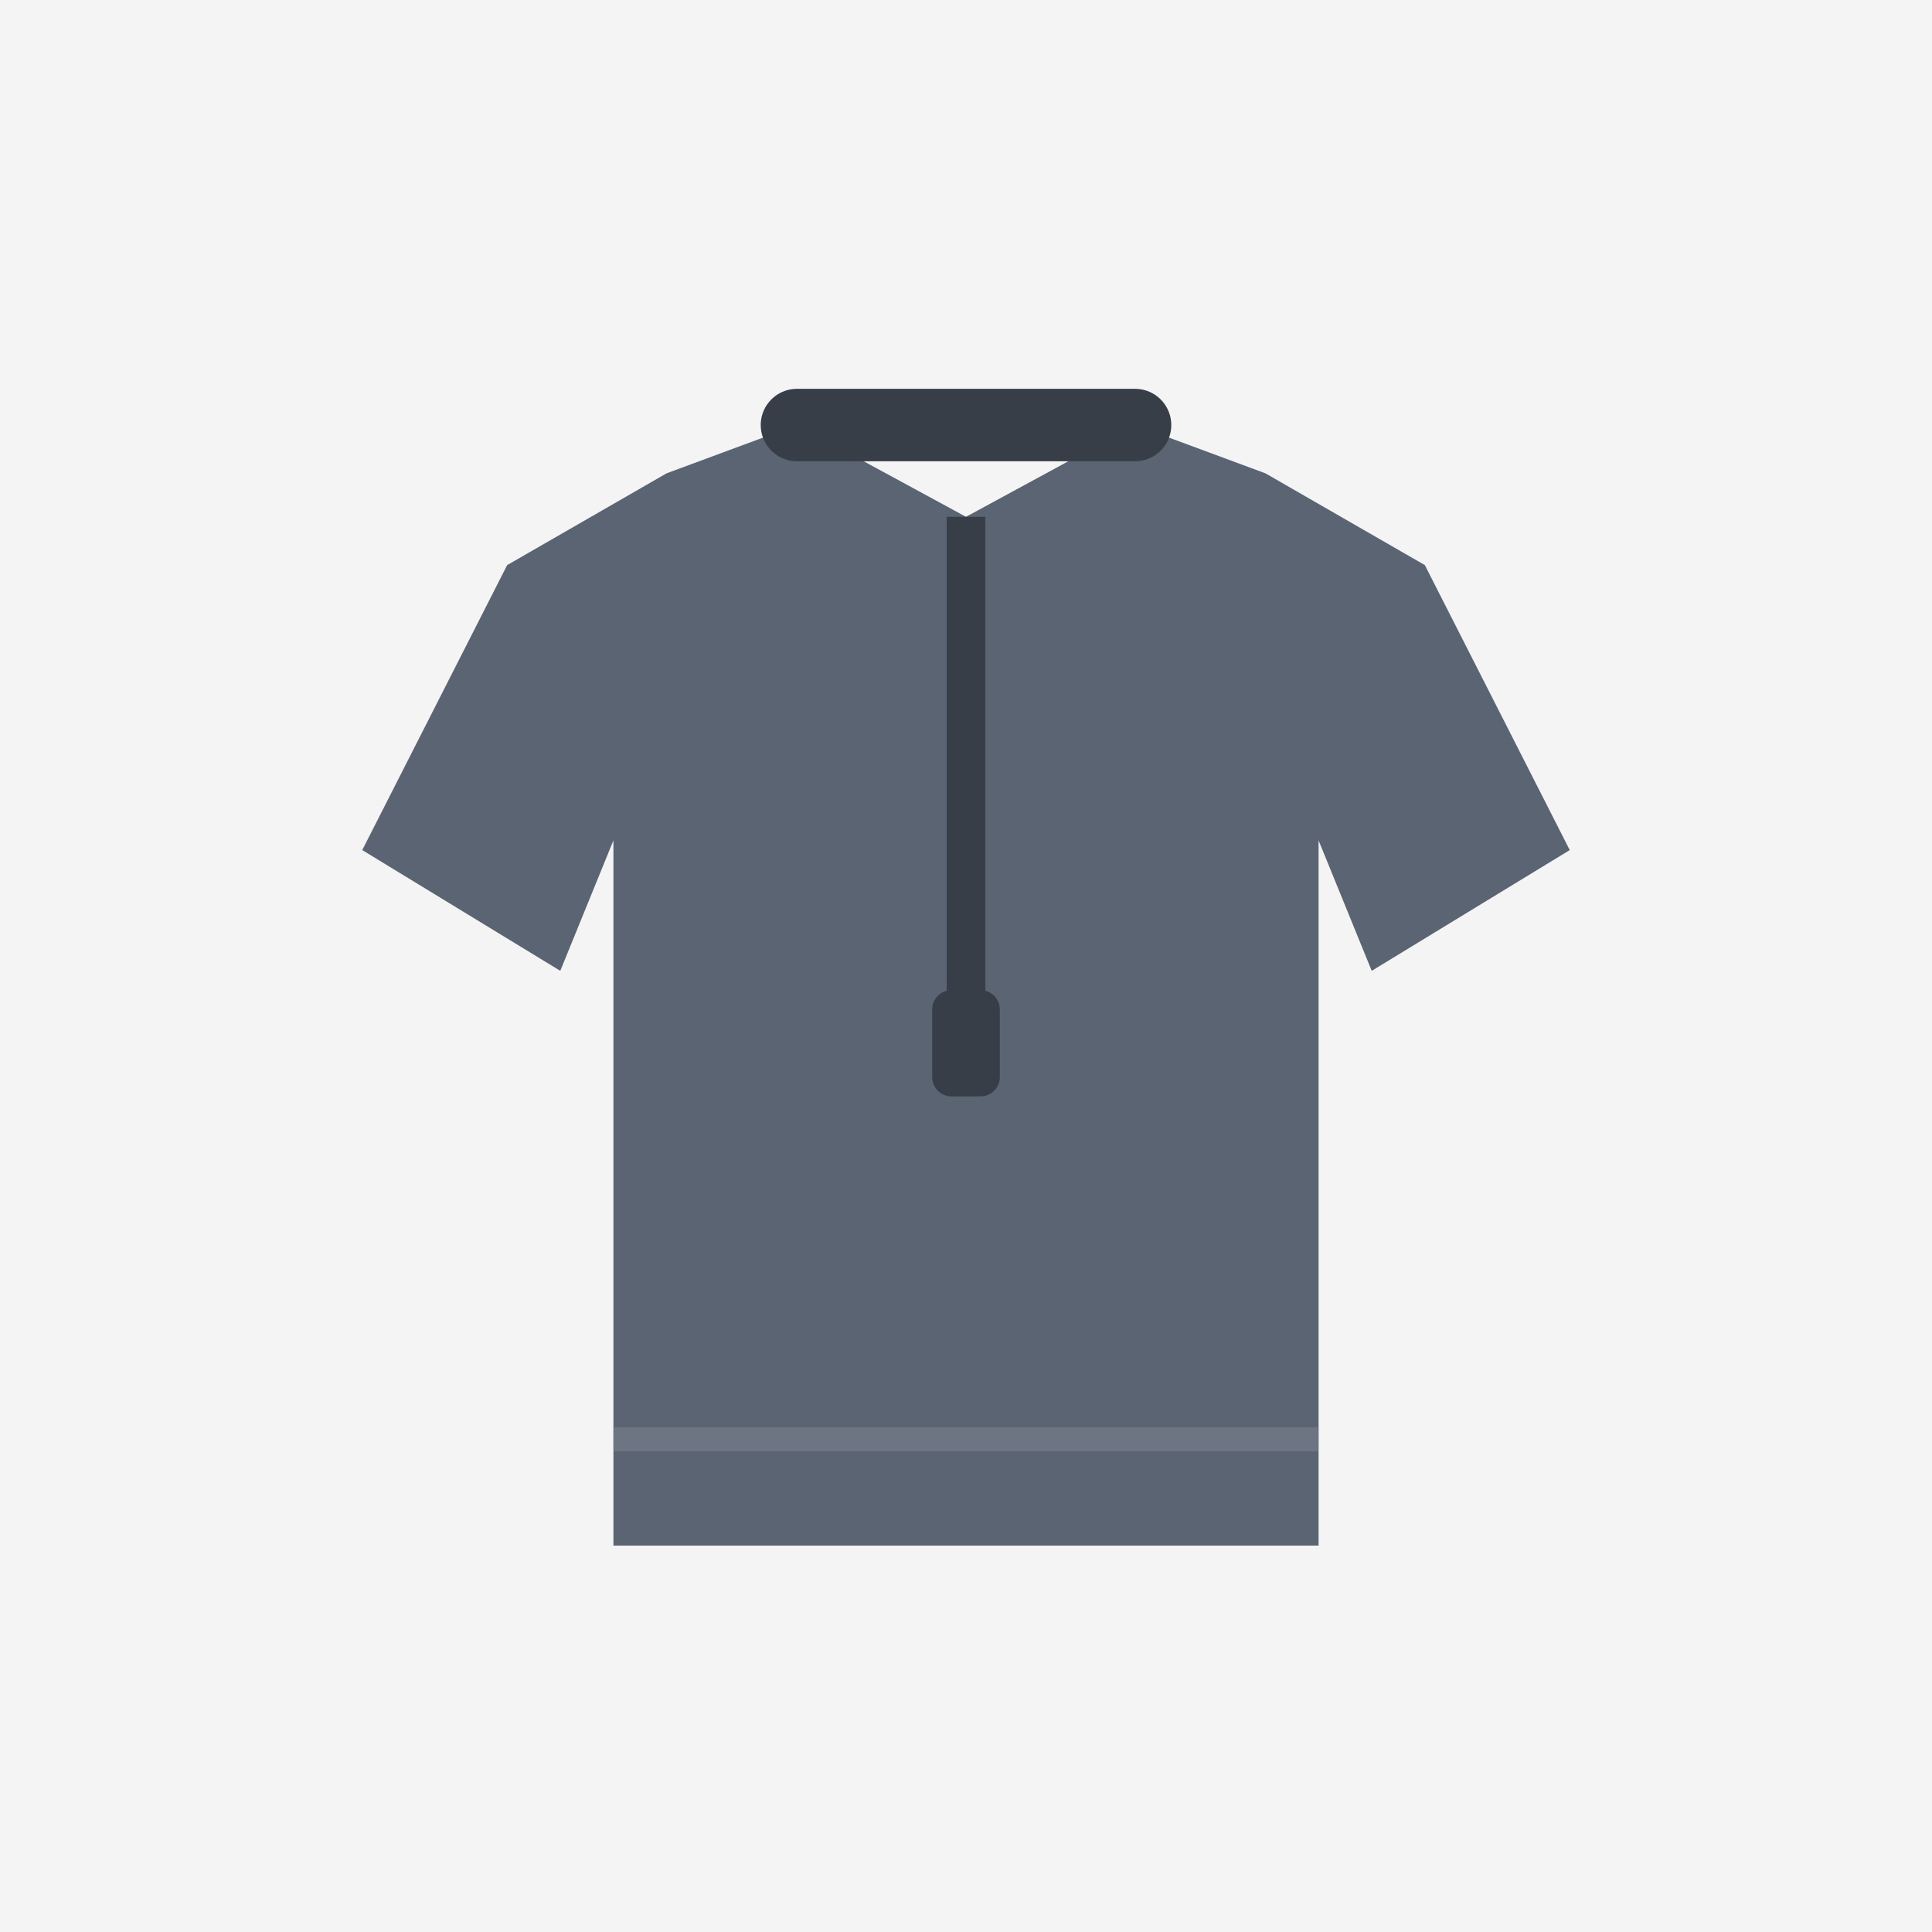
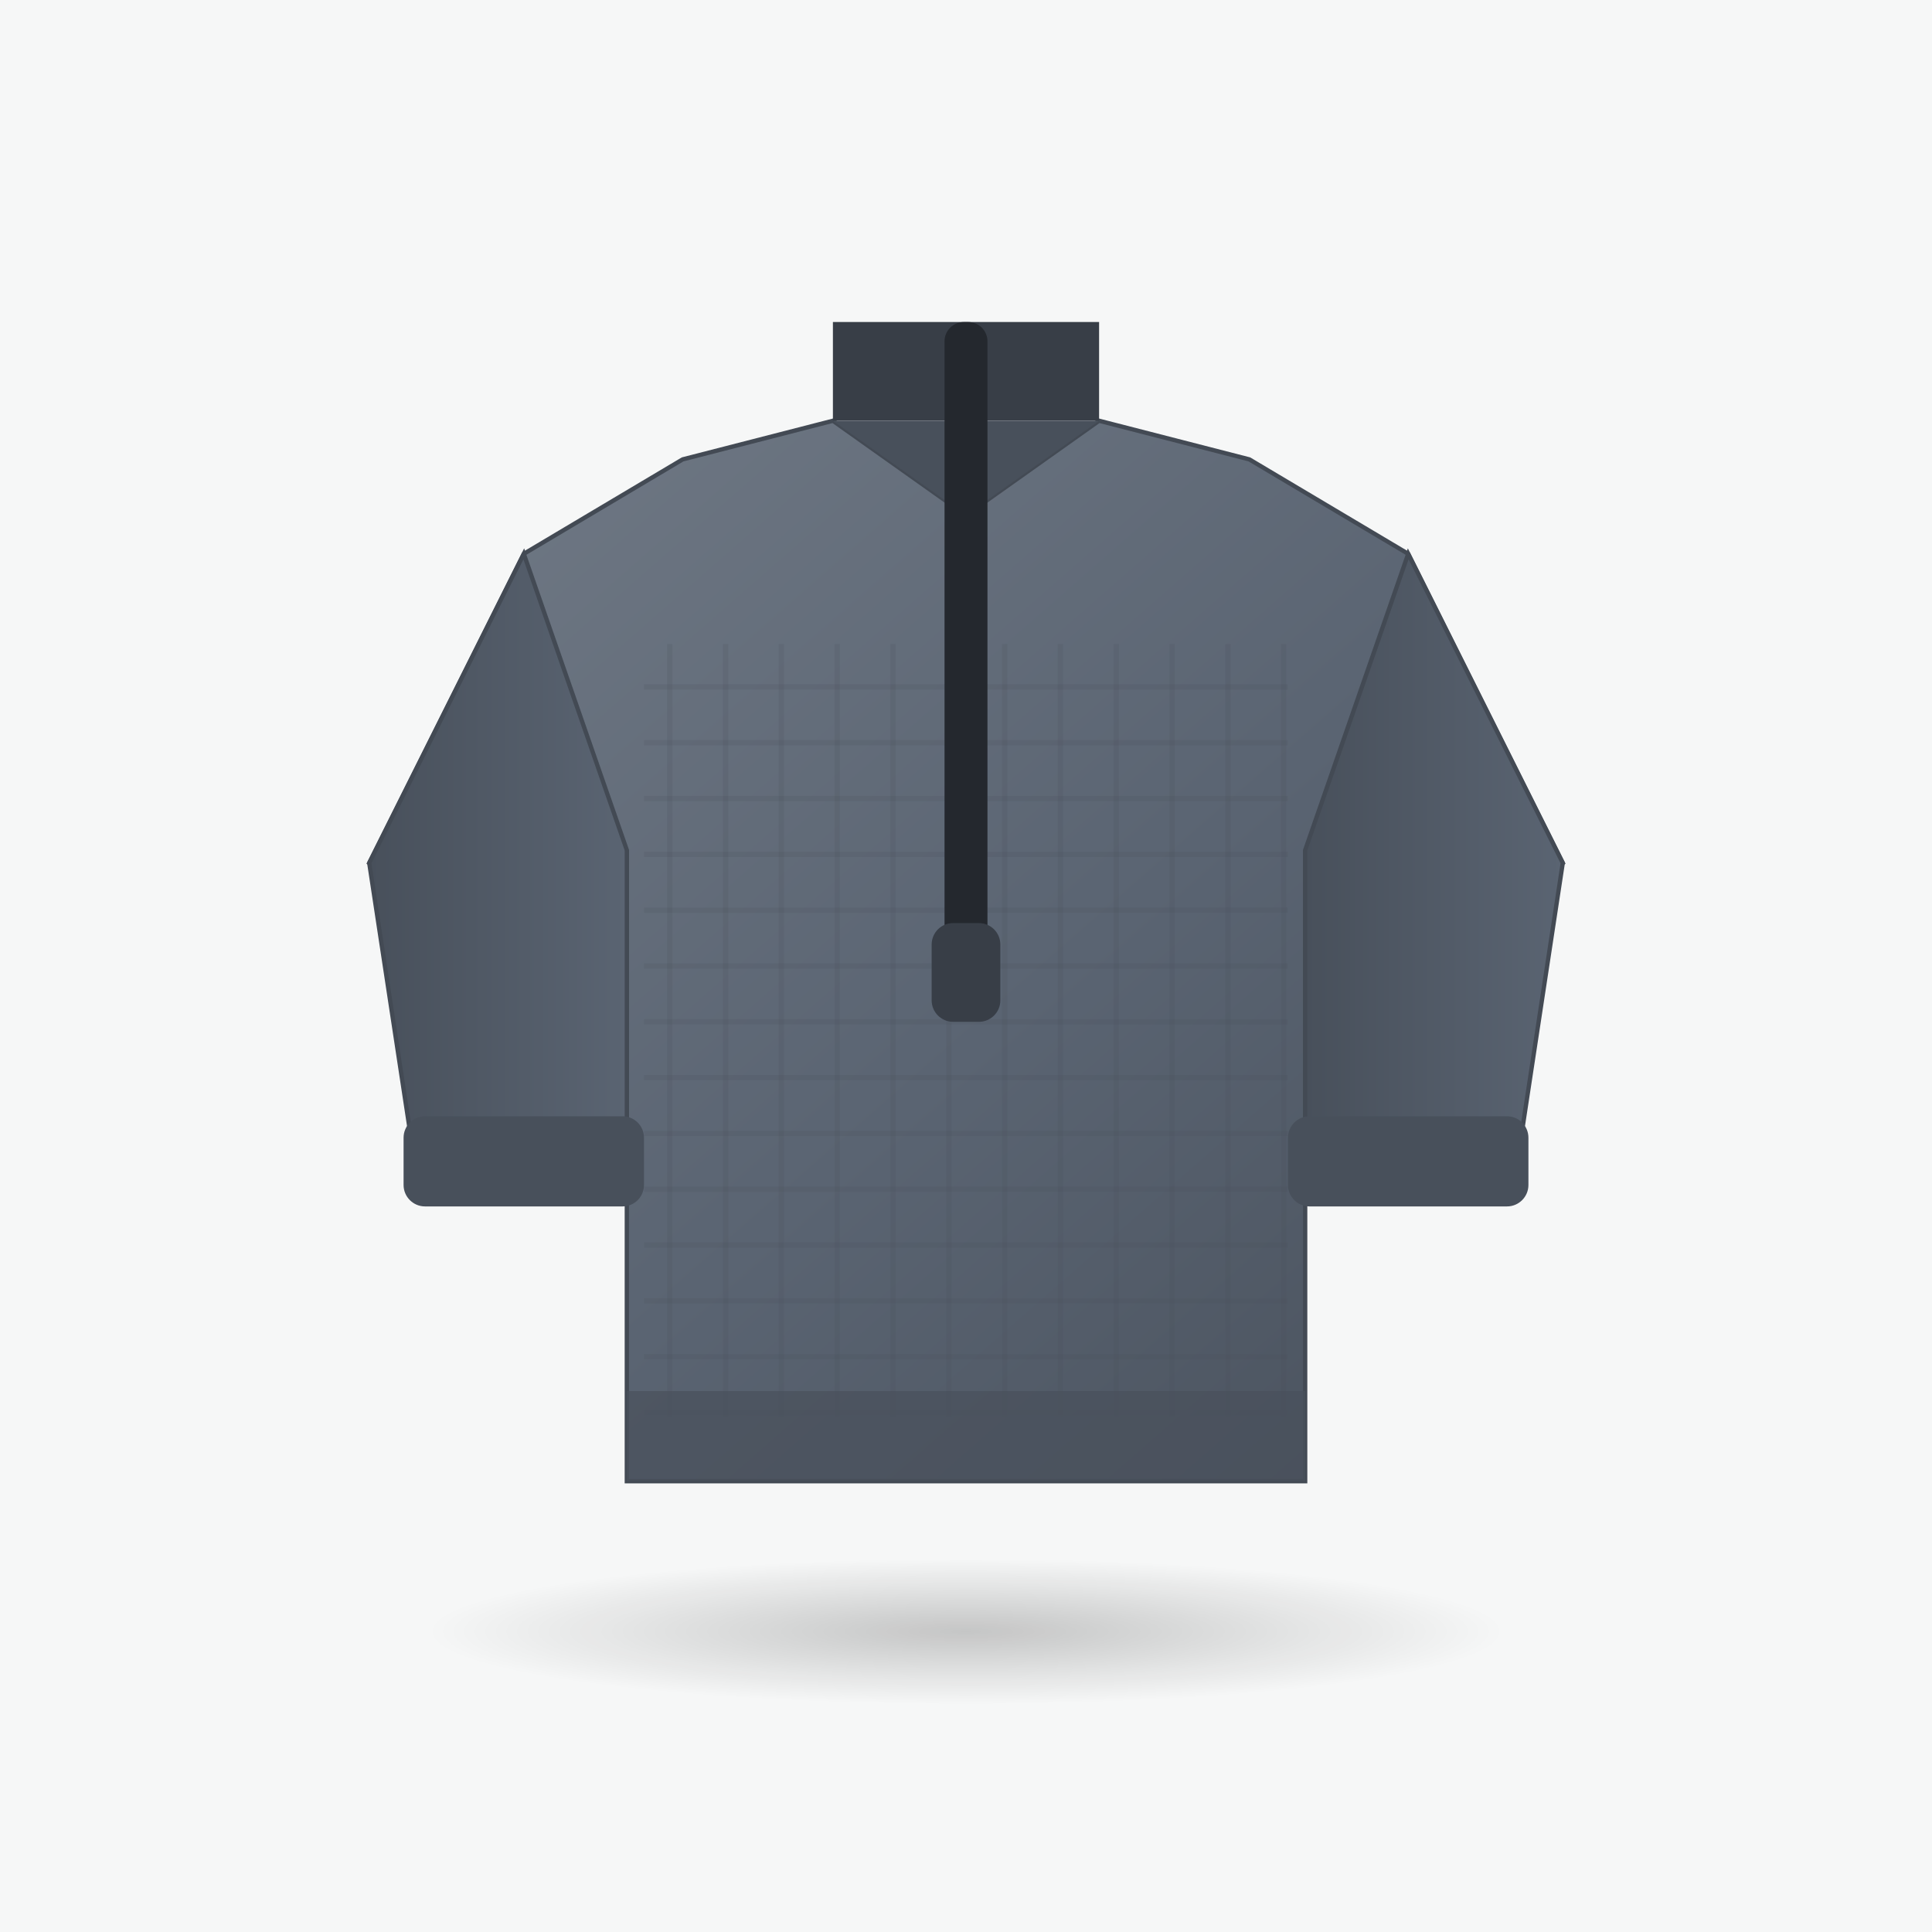
- <svg xmlns="http://www.w3.org/2000/svg" viewBox="0 0 800 800" width="800" height="800" role="img">
-   <rect width="800" height="800" fill="#f4f4f5" />
+ <svg xmlns="http://www.w3.org/2000/svg" viewBox="0 0 900 900" width="900" height="900" role="img">
+   <rect width="900" height="900" fill="#f6f7f7" />
+   <defs>
+     <linearGradient id="body" x1="0" y1="0" x2="1" y2="1">
+       <stop offset="0" stop-color="#717a86" />
+       <stop offset="0.55" stop-color="#5a6472" />
+       <stop offset="1" stop-color="#48505b" />
+     </linearGradient>
+     <linearGradient id="bodyV" x1="0" y1="0" x2="0" y2="1">
+       <stop offset="0" stop-color="#717a86" />
+       <stop offset="1" stop-color="#48505b" />
+     </linearGradient>
+     <linearGradient id="sleeve" x1="0" y1="0" x2="1" y2="0">
+       <stop offset="0" stop-color="#48505b" />
+       <stop offset="1" stop-color="#5a6472" />
+     </linearGradient>
+     <radialGradient id="cup" cx="0.36" cy="0.30" r="0.85">
+       <stop offset="0" stop-color="#717a86" />
+       <stop offset="0.6" stop-color="#5a6472" />
+       <stop offset="1" stop-color="#383e47" />
+     </radialGradient>
+     <radialGradient id="shadow" cx="0.5" cy="0.5" r="0.5">
+       <stop offset="0" stop-color="#000000" stop-opacity="0.20" />
+       <stop offset="1" stop-color="#000000" stop-opacity="0" />
+     </radialGradient>
+   </defs>
+   <ellipse cx="450" cy="760" rx="250" ry="34" fill="url(#shadow)" />
  <g>
-     <path d="M 276 196 L 210 234 L 150 352 L 232 402 L 254 348 L 254 640 L 546 640 L 546 348 L 568 402 L 650 352 L 590 234 L 524 196 L 470 176 L 400 214 L 330 176 Z" fill="#5a6472" />
-     <path d="M 400 214 L 400 430" stroke="#383e47" stroke-width="16" />
-     <rect x="386" y="410" width="28" height="44" rx="8" fill="#383e47" />
-     <path d="M 330 176 L 470 176" stroke="#383e47" stroke-width="30" stroke-linecap="round" />
-     <path d="M 254 596 L 546 596" stroke="#888f99" stroke-width="10" opacity="0.4" />
+     <path d="M 318 214 L 244 258 L 172 402 L 264 458 L 292 396 L 292 690 L 608 690 L 608 396 L 636 458 L 728 402 L 656 258 L 582 214 L 512 196 L 450 240 L 388 196 Z" fill="url(#body)" stroke="#434a54" stroke-width="2" />
+     <path d="M 244 258 L 172 402 L 196 560 L 292 548 L 292 396 Z" fill="url(#sleeve)" stroke="#434a54" stroke-width="2" />
+     <path d="M 656 258 L 728 402 L 704 560 L 608 548 L 608 396 Z" fill="url(#sleeve)" stroke="#434a54" stroke-width="2" />
+     <path d="M 312 300 L 312 660" stroke="#48505b" stroke-width="2.5" opacity="0.18" />
+     <path d="M 338 300 L 338 660" stroke="#48505b" stroke-width="2.5" opacity="0.18" />
+     <path d="M 364 300 L 364 660" stroke="#48505b" stroke-width="2.5" opacity="0.18" />
+     <path d="M 390 300 L 390 660" stroke="#48505b" stroke-width="2.5" opacity="0.18" />
+     <path d="M 416 300 L 416 660" stroke="#48505b" stroke-width="2.5" opacity="0.18" />
+     <path d="M 442 300 L 442 660" stroke="#48505b" stroke-width="2.5" opacity="0.18" />
+     <path d="M 468 300 L 468 660" stroke="#48505b" stroke-width="2.5" opacity="0.18" />
+     <path d="M 494 300 L 494 660" stroke="#48505b" stroke-width="2.5" opacity="0.18" />
+     <path d="M 520 300 L 520 660" stroke="#48505b" stroke-width="2.5" opacity="0.18" />
+     <path d="M 546 300 L 546 660" stroke="#48505b" stroke-width="2.5" opacity="0.18" />
+     <path d="M 572 300 L 572 660" stroke="#48505b" stroke-width="2.5" opacity="0.18" />
+     <path d="M 598 300 L 598 660" stroke="#48505b" stroke-width="2.5" opacity="0.18" />
+     <path d="M 300 320 L 600 320" stroke="#48505b" stroke-width="2.5" opacity="0.18" />
+     <path d="M 300 346 L 600 346" stroke="#48505b" stroke-width="2.5" opacity="0.18" />
+     <path d="M 300 372 L 600 372" stroke="#48505b" stroke-width="2.5" opacity="0.18" />
+     <path d="M 300 398 L 600 398" stroke="#48505b" stroke-width="2.5" opacity="0.18" />
+     <path d="M 300 424 L 600 424" stroke="#48505b" stroke-width="2.5" opacity="0.18" />
+     <path d="M 300 450 L 600 450" stroke="#48505b" stroke-width="2.5" opacity="0.18" />
+     <path d="M 300 476 L 600 476" stroke="#48505b" stroke-width="2.5" opacity="0.18" />
+     <path d="M 300 502 L 600 502" stroke="#48505b" stroke-width="2.5" opacity="0.18" />
+     <path d="M 300 528 L 600 528" stroke="#48505b" stroke-width="2.5" opacity="0.18" />
+     <path d="M 300 554 L 600 554" stroke="#48505b" stroke-width="2.5" opacity="0.18" />
+     <path d="M 300 580 L 600 580" stroke="#48505b" stroke-width="2.5" opacity="0.18" />
+     <path d="M 300 606 L 600 606" stroke="#48505b" stroke-width="2.5" opacity="0.18" />
+     <path d="M 300 632 L 600 632" stroke="#48505b" stroke-width="2.5" opacity="0.18" />
+     <path d="M 300 658 L 600 658" stroke="#48505b" stroke-width="2.5" opacity="0.18" />
+     <path d="M 388 196 L 512 196 L 512 150 L 388 150 Z" fill="#383e47" />
+     <path d="M 388 196 L 450 240 L 512 196" fill="#48505b" />
+     <rect x="440" y="150" width="20" height="300" rx="9" fill="#24282e" />
+     <rect x="434" y="430" width="32" height="46" rx="10" fill="#383e47" />
+     <rect x="292" y="648" width="316" height="42" fill="#48505b" opacity="0.7" />
+     <rect x="188" y="520" width="112" height="42" rx="10" fill="#48505b" />
+     <rect x="600" y="520" width="112" height="42" rx="10" fill="#48505b" />
  </g>
</svg>
